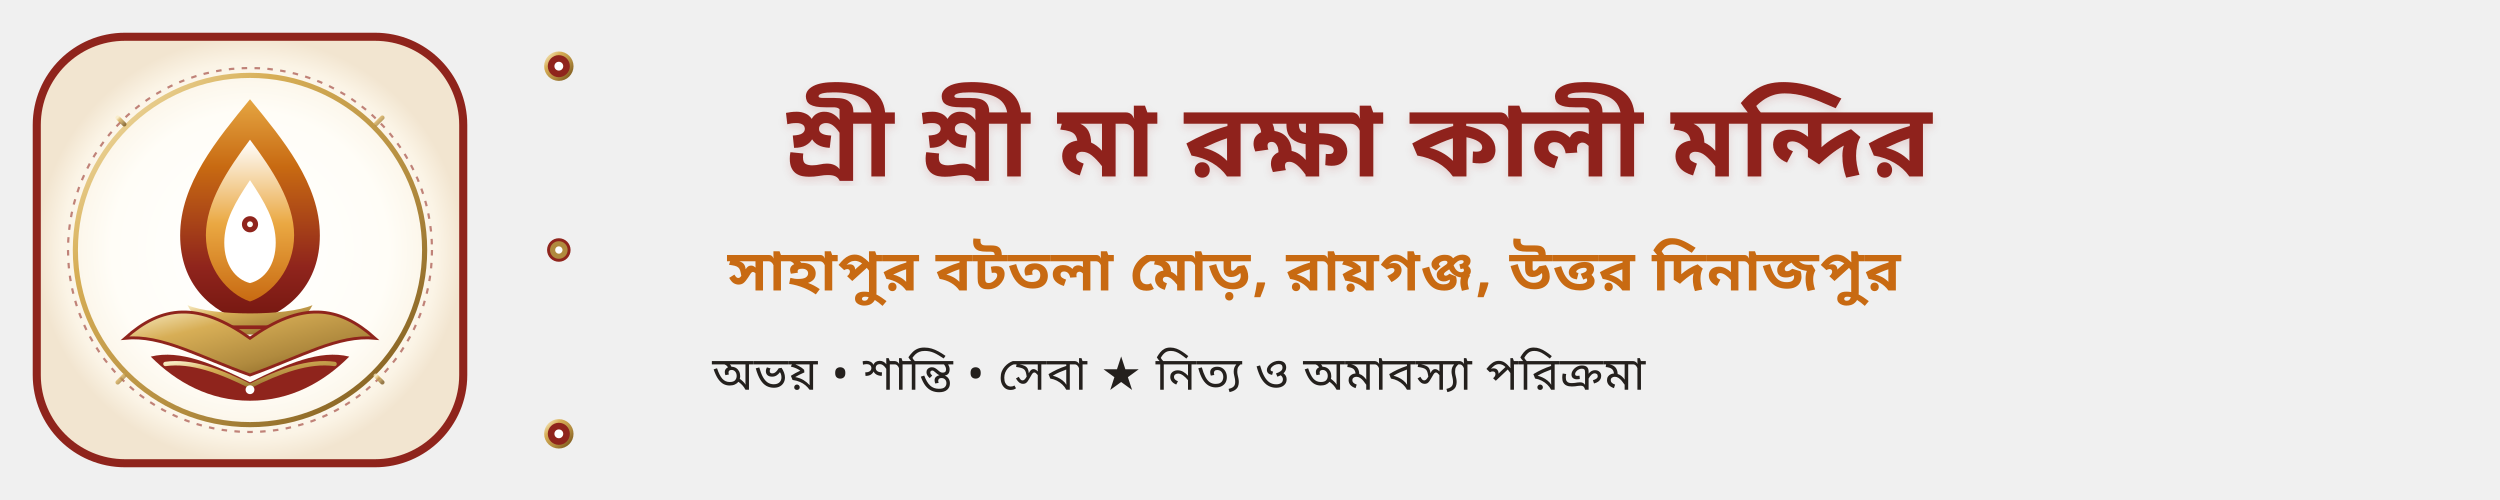
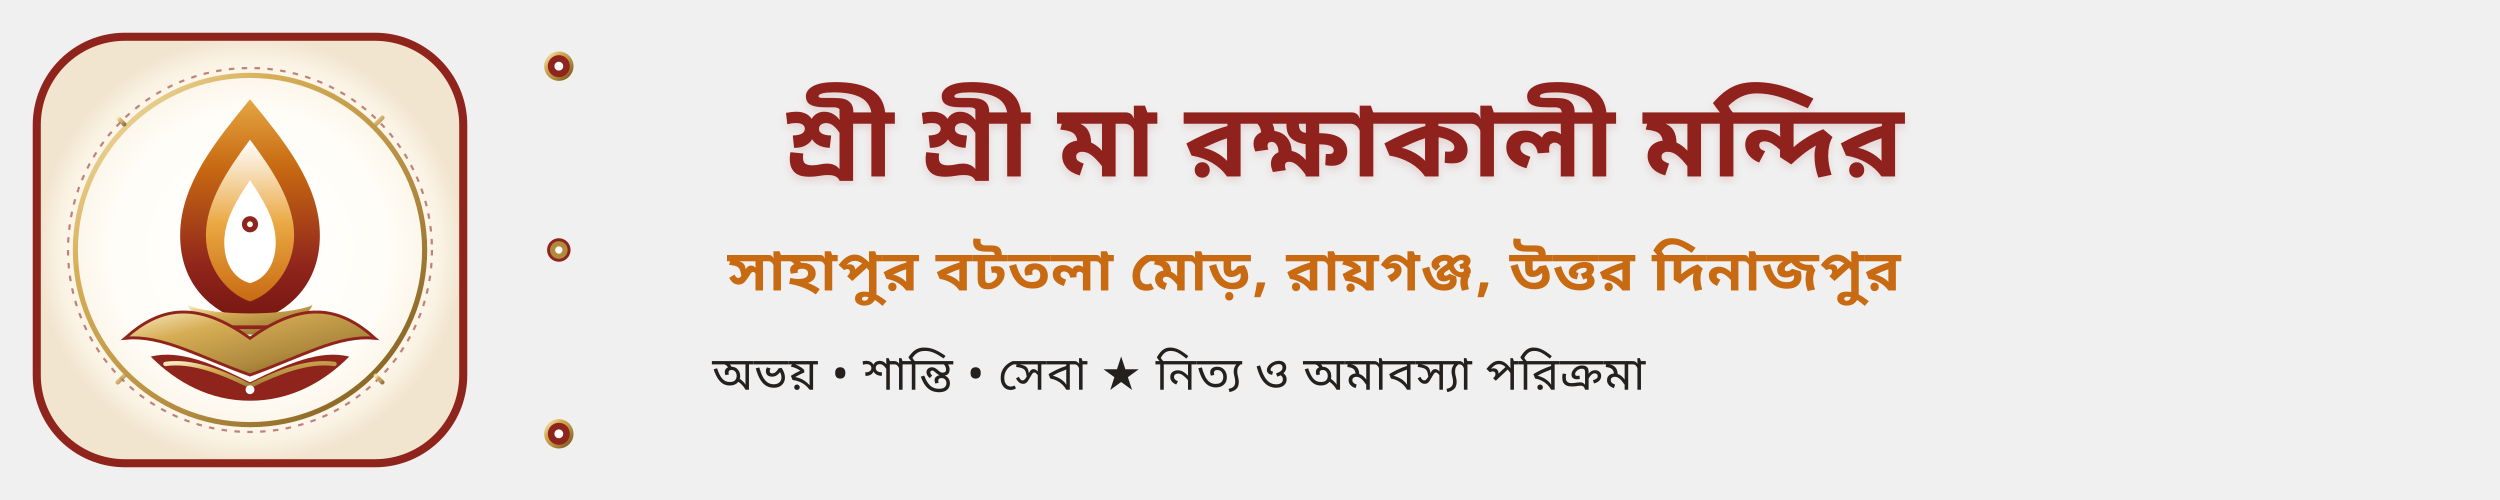
<svg xmlns="http://www.w3.org/2000/svg" viewBox="0 0 680 136" width="680" height="136" fill="none" xml:space="preserve">
  <defs>
    <radialGradient id="wmBnTileBg" cx="50%" cy="50%" r="50%">
      <stop offset="0%" stop-color="#FFFFFF" />
      <stop offset="65%" stop-color="#FFFDF7" />
      <stop offset="88%" stop-color="#FBF4E6" />
      <stop offset="100%" stop-color="#F2E5D0" />
    </radialGradient>
    <linearGradient id="wmBnFlameGrad" x1="0%" y1="100%" x2="0%" y2="0%">
      <stop offset="0%" stop-color="#731610" />
      <stop offset="25%" stop-color="#8F241C" />
      <stop offset="70%" stop-color="#C86A12" />
      <stop offset="100%" stop-color="#E5A642" />
    </linearGradient>
    <linearGradient id="wmBnInnerJyoti" x1="0%" y1="100%" x2="0%" y2="0%">
      <stop offset="0%" stop-color="#C86A12" />
      <stop offset="48%" stop-color="#EAA842" />
      <stop offset="100%" stop-color="#FFFFFF" />
    </linearGradient>
    <linearGradient id="wmBnGoldGrad" x1="0%" y1="0%" x2="100%" y2="100%">
      <stop offset="0%" stop-color="#F8ECC4" />
      <stop offset="28%" stop-color="#D7AE56" />
      <stop offset="65%" stop-color="#B08A3E" />
      <stop offset="100%" stop-color="#765217" />
    </linearGradient>
    <linearGradient id="wmBnDividerGrad" x1="0%" y1="0%" x2="0%" y2="100%">
      <stop offset="0%" stop-color="#B08A3E" stop-opacity="0.1" />
      <stop offset="20%" stop-color="#B08A3E" />
      <stop offset="50%" stop-color="#8F241C" />
      <stop offset="80%" stop-color="#B08A3E" />
      <stop offset="100%" stop-color="#B08A3E" stop-opacity="0.1" />
    </linearGradient>
    <filter id="wmBnTextGlow" x="-5%" y="-5%" width="110%" height="110%">
      <feDropShadow dx="0" dy="1.2" stdDeviation="1.2" flood-color="#8F241C" flood-opacity="0.12" />
    </filter>
  </defs>
  <rect x="10" y="10" width="116" height="116" rx="24" fill="url(#wmBnTileBg)" stroke="#8F241C" stroke-width="2.2" />
  <circle cx="68" cy="68" r="47.5" fill="none" stroke="url(#wmBnGoldGrad)" stroke-width="1.4" />
  <circle cx="68" cy="68" r="49.5" fill="none" stroke="#8F241C" stroke-width="0.6" stroke-dasharray="1.5 2" opacity="0.55" />
  <g stroke="url(#wmBnGoldGrad)" stroke-width="1.2" stroke-linecap="round" opacity="0.75" aria-hidden="true">
    <line x1="68" y1="17" x2="68" y2="19.5" />
    <line x1="68" y1="116.5" x2="68" y2="119" />
    <line x1="17" y1="68" x2="19.5" y2="68" />
    <line x1="116.5" y1="68" x2="119" y2="68" />
    <line x1="32" y1="32" x2="33.8" y2="33.8" />
    <line x1="104" y1="104" x2="102.2" y2="102.2" />
    <line x1="104" y1="32" x2="102.2" y2="33.8" />
    <line x1="32" y1="104" x2="33.8" y2="102.2" />
  </g>
  <g id="wmBnEmblemMotif" aria-hidden="true" transform="translate(8, 8)">
    <path d="         M60 19         C69 30 79 42 79 56         C79 69 71 77 60 80         C49 77 41 69 41 56         C41 42 51 30 60 19         Z       " fill="url(#wmBnFlameGrad)" />
    <path d="         M60 30         C66 38 72 47 72 56         C72 65 66 72 60 74         C54 72 48 65 48 56         C48 47 54 38 60 30         Z       " fill="url(#wmBnInnerJyoti)" />
    <path d="         M60 41         C64 47 67 52 67 58         C67 64 64 68 60 69         C56 68 53 64 53 58         C53 52 56 47 60 41         Z       " fill="#FFFFFF" />
    <circle cx="60" cy="53" r="2.2" fill="#8F241C" />
    <circle cx="60" cy="53" r="0.8" fill="#FFFDF7" />
    <path d="         M43 75         C50 78 70 78 77 75         C74 81 67 83 60 83         C53 83 46 81 43 75         Z       " fill="url(#wmBnGoldGrad)" />
    <line x1="50" y1="81" x2="70" y2="81" stroke="#8F241C" stroke-width="1" stroke-linecap="round" />
    <path d="         M26 84         C36 75 46 74 60 84         C74 74 84 75 94 84         C84 83 74 89 60 94         C46 89 36 83 26 84         Z       " fill="url(#wmBnGoldGrad)" stroke="#8F241C" stroke-width="0.8" />
    <path d="         M33 89         C41 87 50 91 60 96         C70 91 79 87 87 89         C80 96 71 101 60 101         C49 101 40 96 33 89         Z       " fill="#8F241C" />
    <path d="         M37 91         C44 90 52 93 60 97         C68 93 76 90 83 91       " stroke="url(#wmBnGoldGrad)" stroke-width="1.2" stroke-linecap="round" fill="none" />
    <circle cx="60" cy="98" r="1.2" fill="#FFFFFF" />
  </g>
  <line x1="152" y1="18" x2="152" y2="118" stroke="url(#wmBnDividerGrad)" stroke-width="2" stroke-linecap="round" />
  <circle cx="152" cy="18" r="3.5" fill="#8F241C" stroke="url(#wmBnGoldGrad)" stroke-width="1" />
  <circle cx="152" cy="18" r="1.2" fill="#FFFFFF" />
  <circle cx="152" cy="68" r="2.8" fill="#B08A3E" stroke="#8F241C" stroke-width="0.8" />
  <circle cx="152" cy="68" r="1" fill="#FFFFFF" />
  <circle cx="152" cy="118" r="3.5" fill="#8F241C" stroke="url(#wmBnGoldGrad)" stroke-width="1" />
  <circle cx="152" cy="118" r="1.2" fill="#FFFFFF" />
  <text x="176" y="48" font-family="'Noto Sans Bengali', 'SolaimanLipi', 'Nirmala UI', sans-serif" font-size="28" font-weight="700" fill="#8F241C" letter-spacing="0.3" filter="url(#wmBnTextGlow)" text-rendering="geometricPrecision">
-     শ্রী শ্রী মা রক্ষা কালী মন্দির
+     শ্রী শ্রী মা রক্ষাকালী মন্দির
  </text>
  <text x="176" y="79" font-family="'Noto Sans Bengali', 'SolaimanLipi', 'Nirmala UI', sans-serif" font-size="15.5" font-weight="600" fill="#C86A12" letter-spacing="0.35" text-rendering="geometricPrecision">
    সাহাপুর বটতলা মোড়, রায়গঞ্জ, উত্তর দিনাজপুর
  </text>
  <text x="176" y="106" font-family="'Noto Sans Bengali', 'SolaimanLipi', 'Nirmala UI', sans-serif" font-size="12.5" font-weight="500" fill="#24201D" letter-spacing="0.3" text-rendering="geometricPrecision">
    অভয় • শান্তি • সেবা ★ নিত্য ও অমাবস্যা পরিক্রমা
  </text>
</svg>
